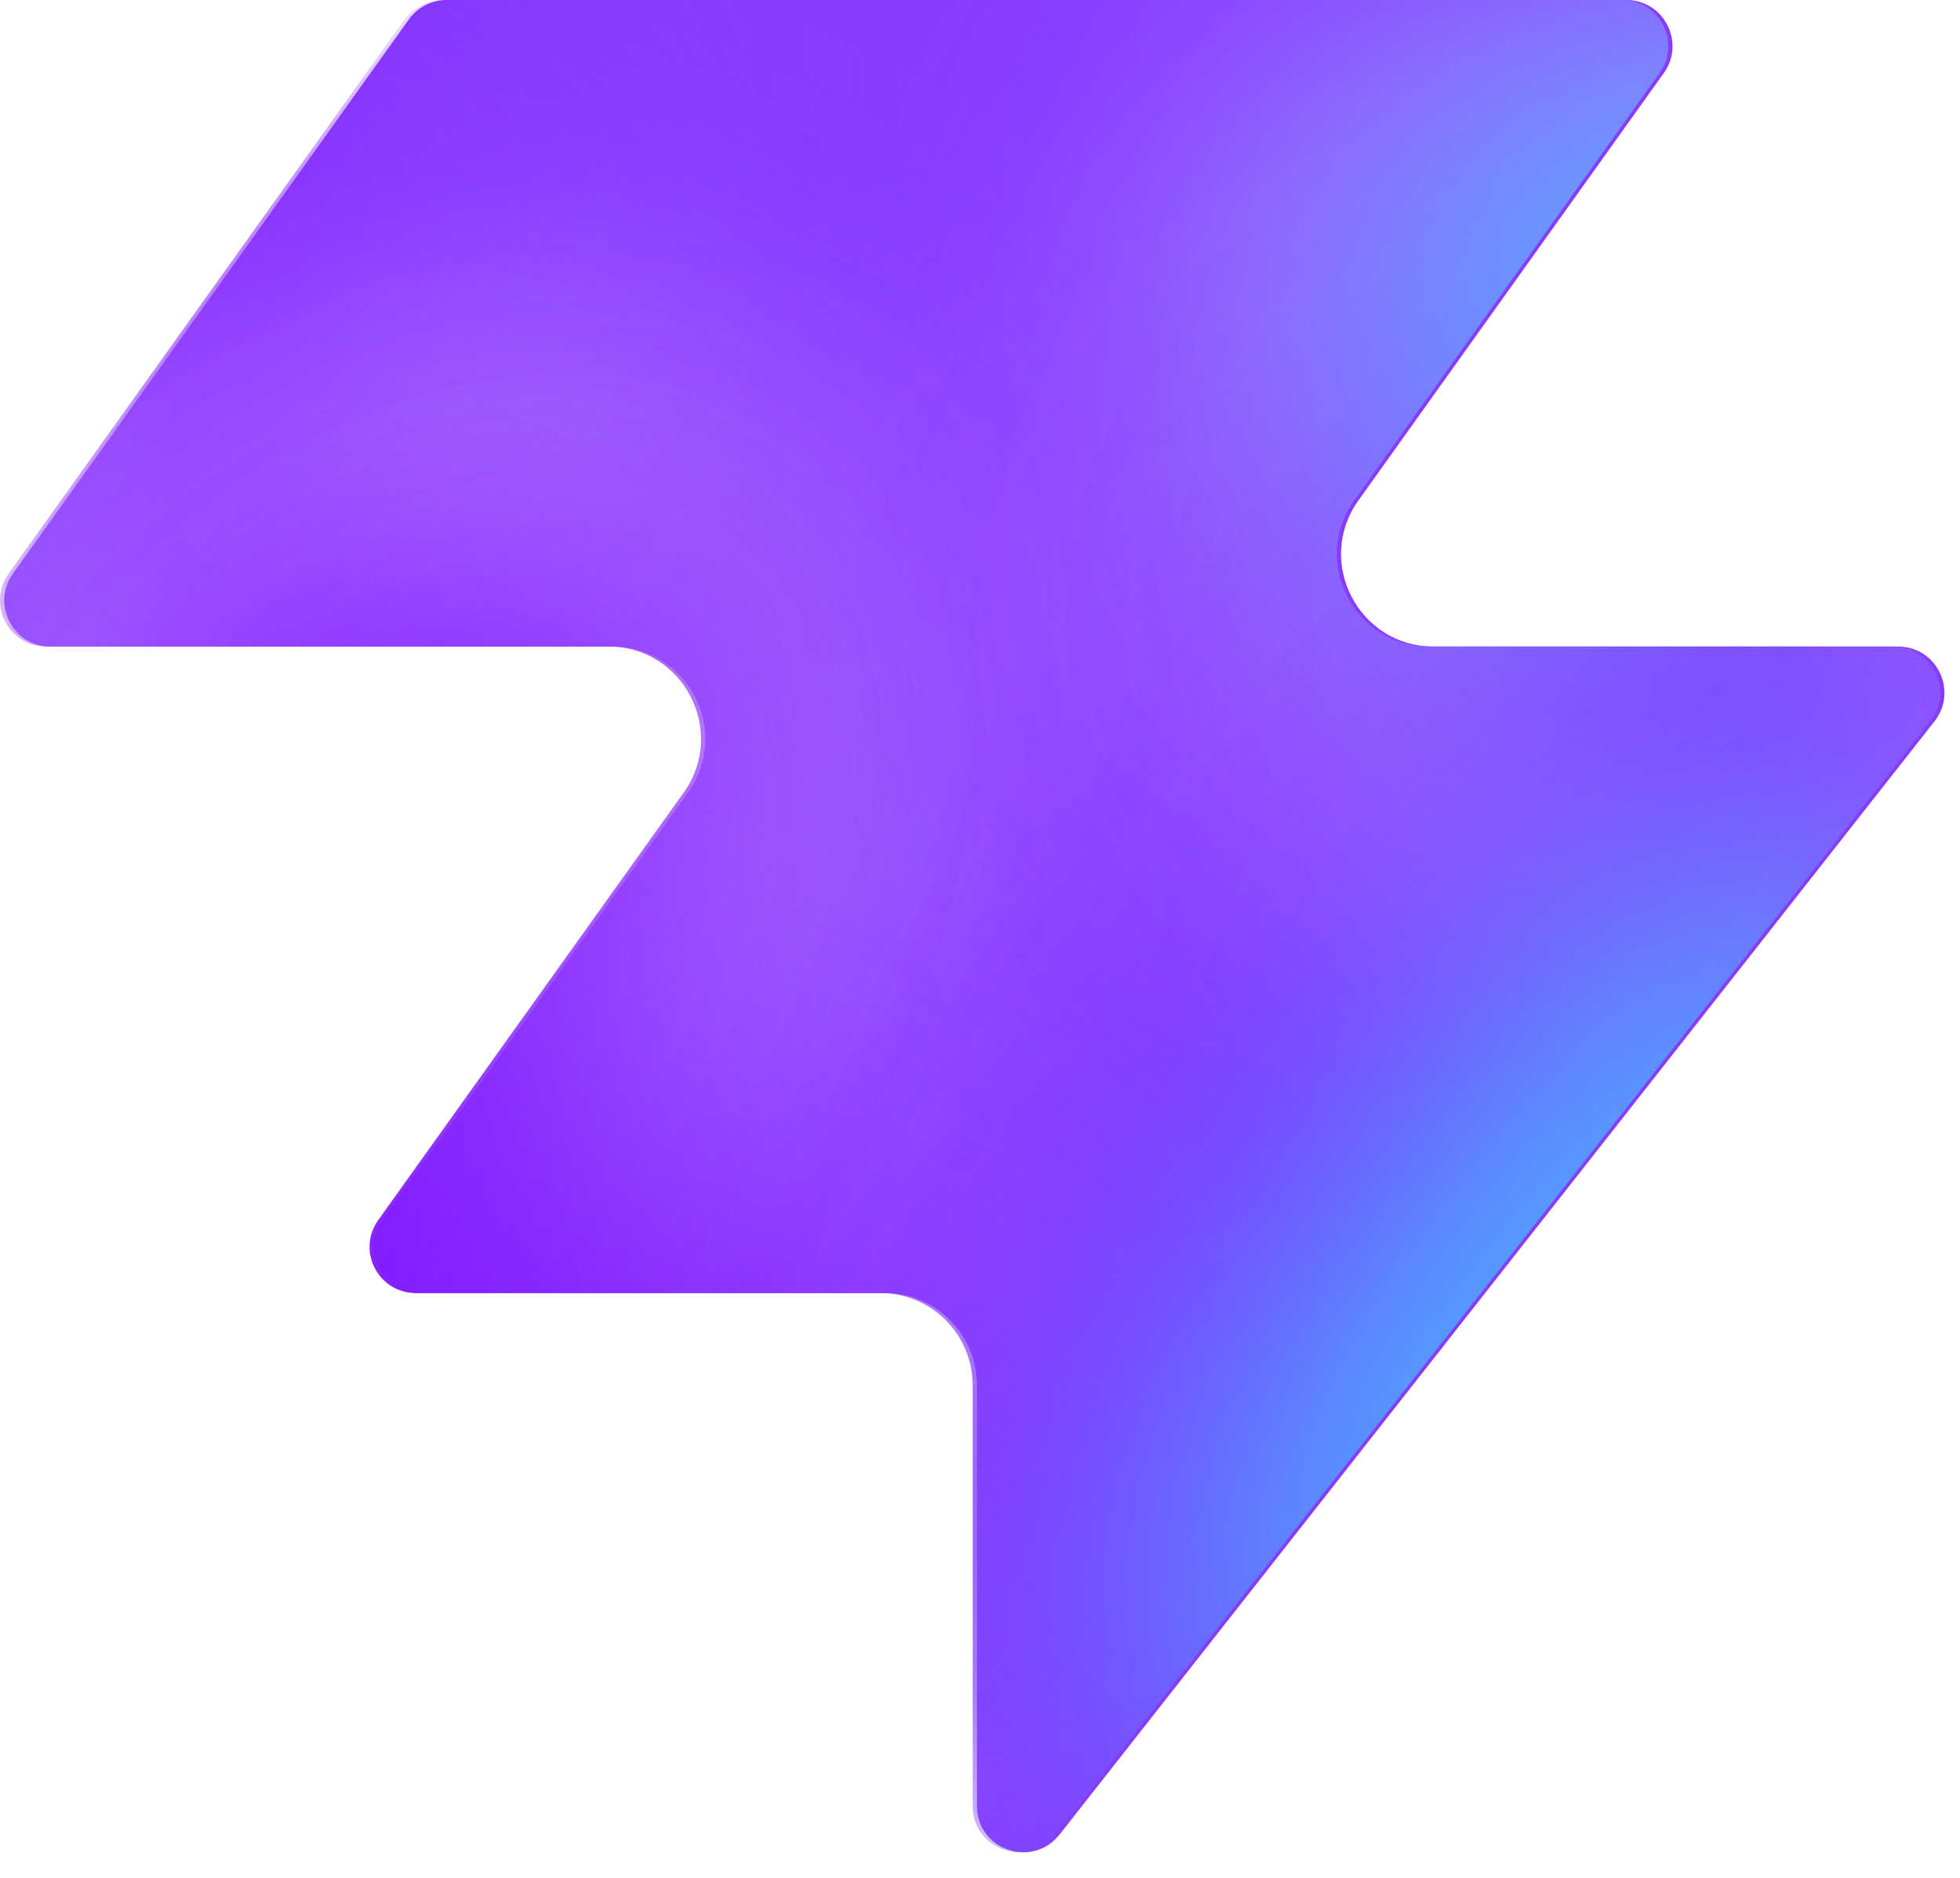
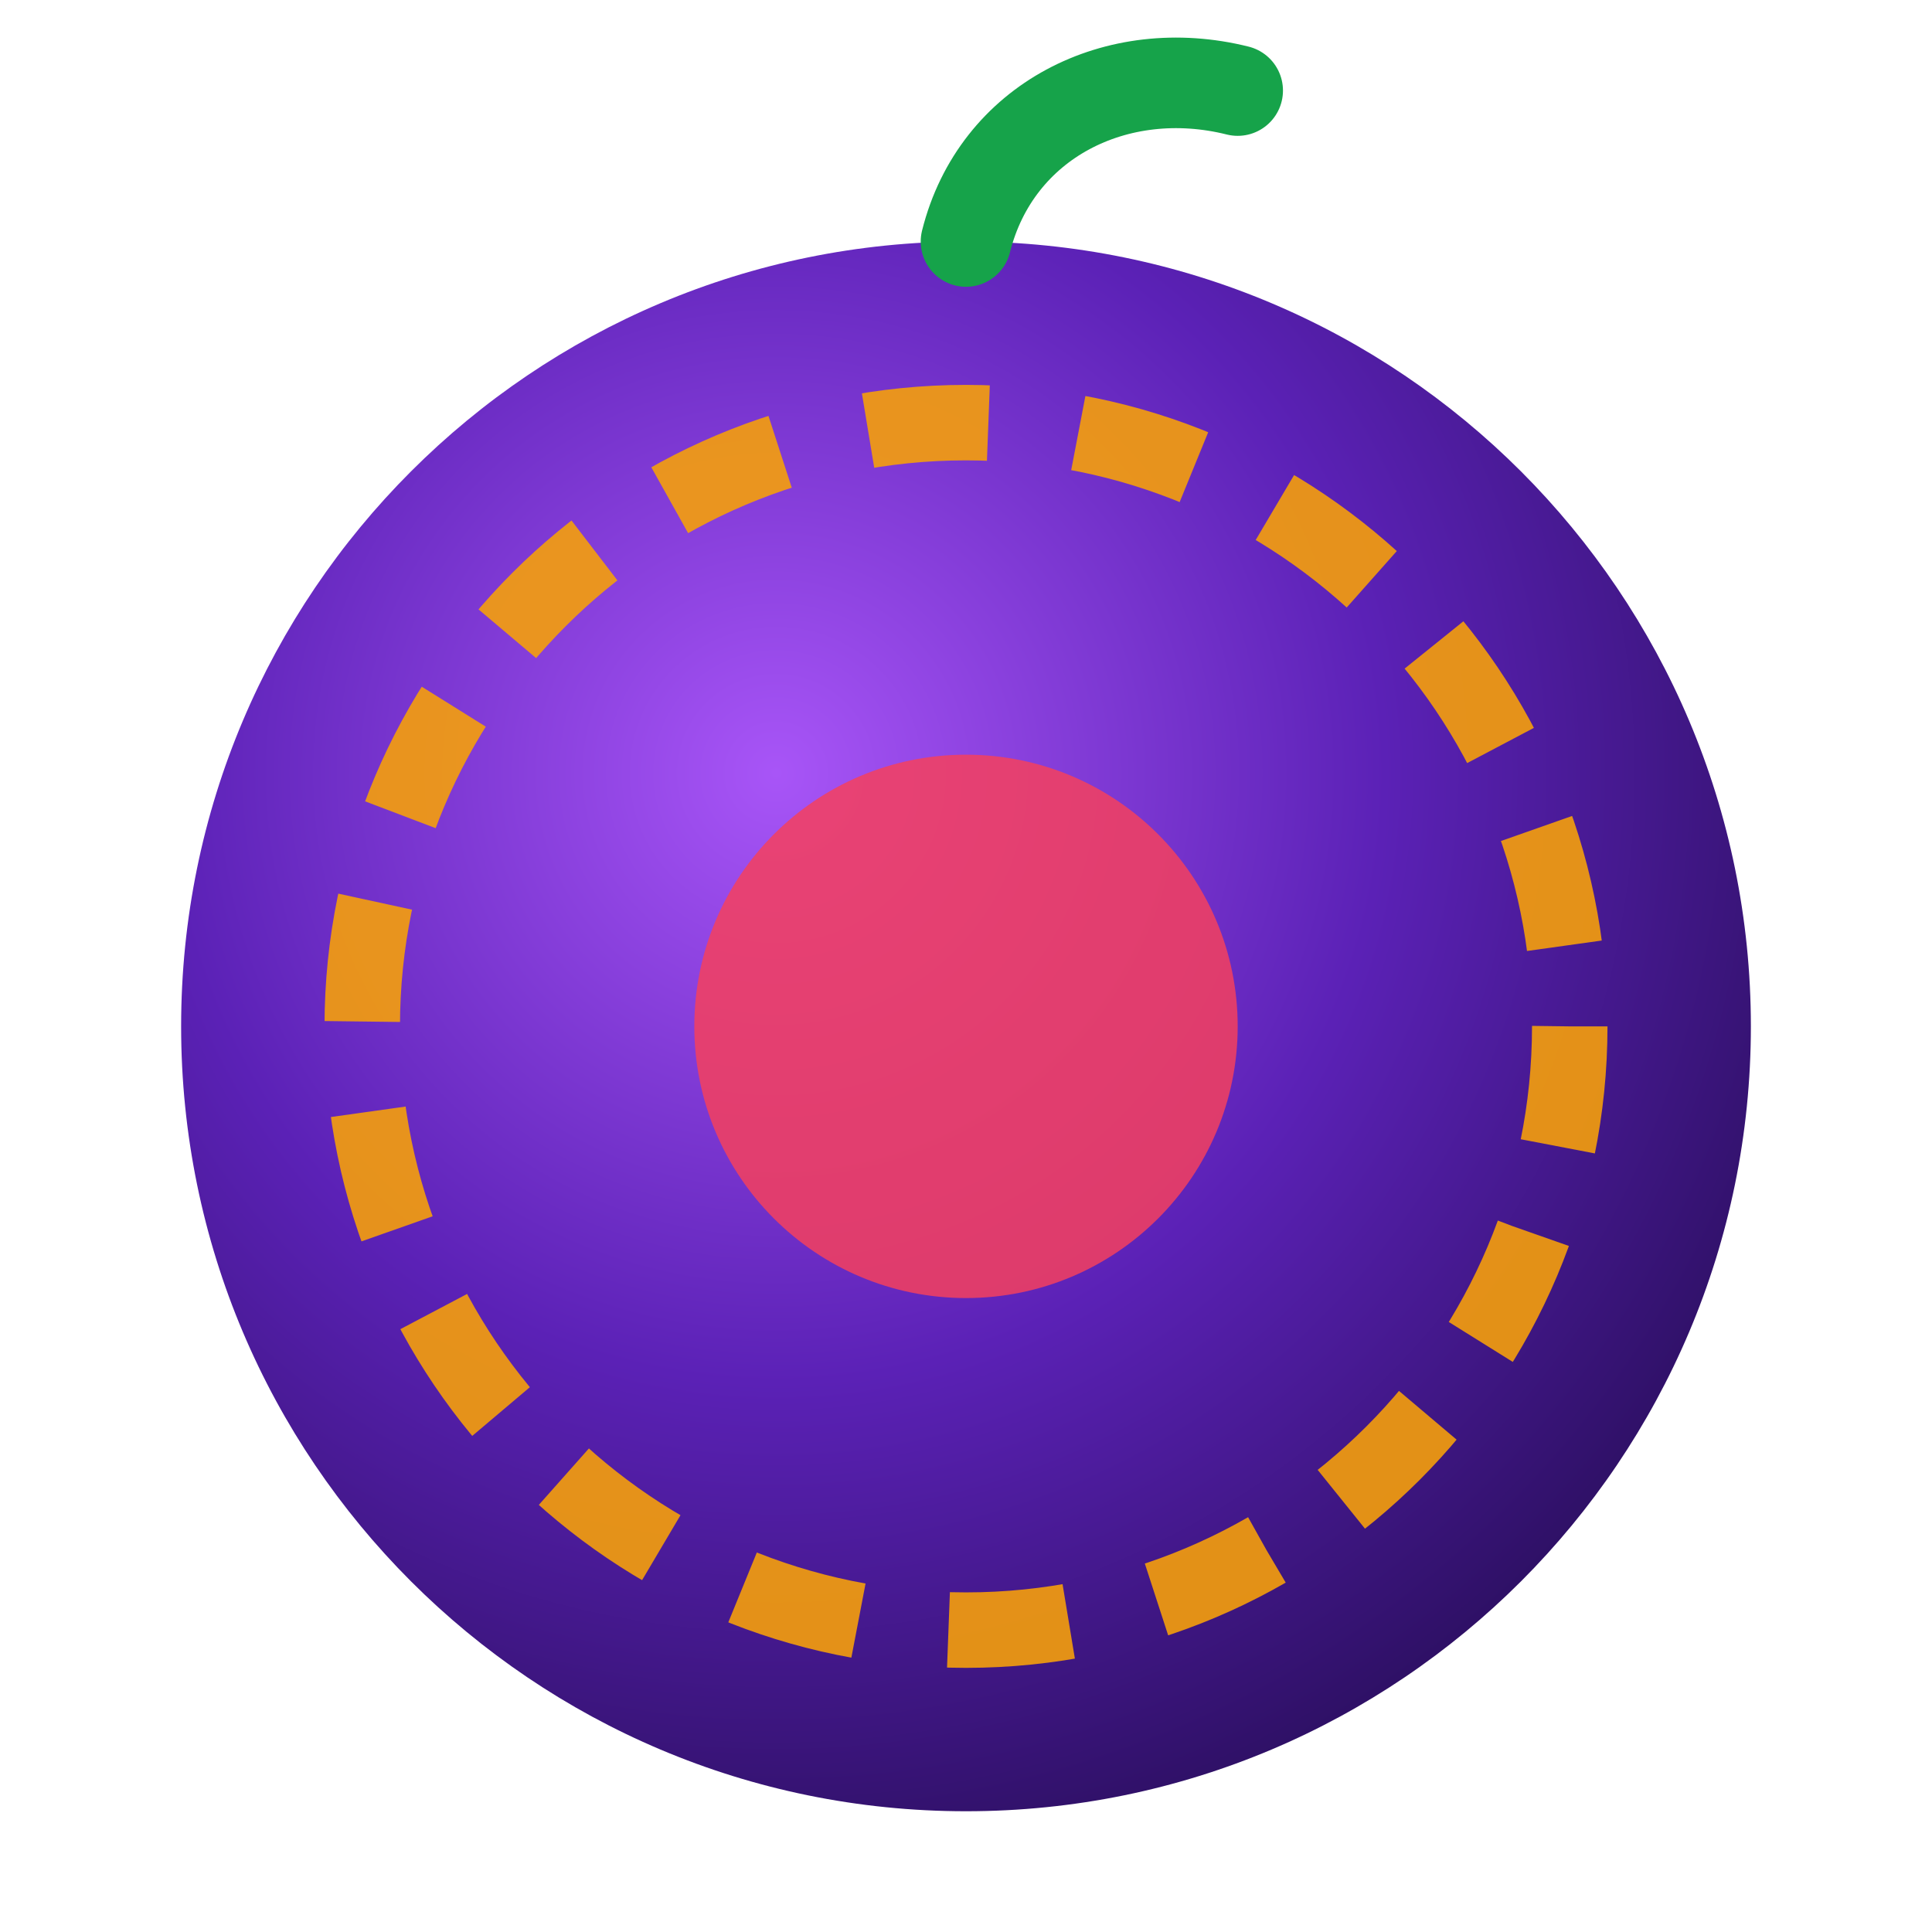
- <svg xmlns="http://www.w3.org/2000/svg" width="48" height="46" fill="none" viewBox="0 0 48 46">
-   <path fill="#863bff" d="M25.946 44.938c-.664.845-2.021.375-2.021-.698V33.937a2.26 2.26 0 0 0-2.262-2.262H10.287c-.92 0-1.456-1.04-.92-1.788l7.48-10.471c1.07-1.497 0-3.578-1.842-3.578H1.237c-.92 0-1.456-1.04-.92-1.788L10.013.474c.214-.297.556-.474.92-.474h28.894c.92 0 1.456 1.04.92 1.788l-7.48 10.471c-1.07 1.498 0 3.579 1.842 3.579h11.377c.943 0 1.473 1.088.89 1.83L25.947 44.94z" style="fill:#863bff;fill:color(display-p3 .525 .23 1);fill-opacity:1" />
-   <mask id="a" width="48" height="46" x="0" y="0" maskUnits="userSpaceOnUse" style="mask-type:alpha">
-     <path fill="#000" d="M25.842 44.938c-.664.844-2.021.375-2.021-.698V33.937a2.26 2.26 0 0 0-2.262-2.262H10.183c-.92 0-1.456-1.04-.92-1.788l7.48-10.471c1.07-1.498 0-3.579-1.842-3.579H1.133c-.92 0-1.456-1.04-.92-1.787L9.91.473c.214-.297.556-.474.92-.474h28.894c.92 0 1.456 1.04.92 1.788l-7.48 10.471c-1.07 1.498 0 3.578 1.842 3.578h11.377c.943 0 1.473 1.088.89 1.832L25.843 44.94z" style="fill:#000;fill-opacity:1" />
-   </mask>
-   <g mask="url(#a)">
-     <g filter="url(#b)">
-       <ellipse cx="5.508" cy="14.704" fill="#ede6ff" rx="5.508" ry="14.704" style="fill:#ede6ff;fill:color(display-p3 .927 .903 1);fill-opacity:1" transform="matrix(.00324 1 1 -.00324 -4.47 31.516)" />
-     </g>
-     <g filter="url(#c)">
-       <ellipse cx="10.399" cy="29.851" fill="#ede6ff" rx="10.399" ry="29.851" style="fill:#ede6ff;fill:color(display-p3 .927 .903 1);fill-opacity:1" transform="matrix(.00324 1 1 -.00324 -39.328 7.883)" />
-     </g>
-     <g filter="url(#d)">
-       <ellipse cx="5.508" cy="30.487" fill="#7e14ff" rx="5.508" ry="30.487" style="fill:#7e14ff;fill:color(display-p3 .492 .077 1);fill-opacity:1" transform="rotate(89.814 -25.913 -14.639)scale(1 -1)" />
-     </g>
-     <g filter="url(#e)">
-       <ellipse cx="5.508" cy="30.599" fill="#7e14ff" rx="5.508" ry="30.599" style="fill:#7e14ff;fill:color(display-p3 .492 .077 1);fill-opacity:1" transform="rotate(89.814 -32.644 -3.334)scale(1 -1)" />
-     </g>
-     <g filter="url(#f)">
-       <ellipse cx="5.508" cy="30.599" fill="#7e14ff" rx="5.508" ry="30.599" style="fill:#7e14ff;fill:color(display-p3 .492 .077 1);fill-opacity:1" transform="matrix(.00324 1 1 -.00324 -34.34 30.47)" />
-     </g>
-     <g filter="url(#g)">
-       <ellipse cx="14.072" cy="22.078" fill="#ede6ff" rx="14.072" ry="22.078" style="fill:#ede6ff;fill:color(display-p3 .927 .903 1);fill-opacity:1" transform="rotate(93.35 24.506 48.493)scale(-1 1)" />
-     </g>
-     <g filter="url(#h)">
-       <ellipse cx="3.47" cy="21.501" fill="#7e14ff" rx="3.47" ry="21.501" style="fill:#7e14ff;fill:color(display-p3 .492 .077 1);fill-opacity:1" transform="rotate(89.009 28.708 47.59)scale(-1 1)" />
-     </g>
-     <g filter="url(#i)">
-       <ellipse cx="3.47" cy="21.501" fill="#7e14ff" rx="3.47" ry="21.501" style="fill:#7e14ff;fill:color(display-p3 .492 .077 1);fill-opacity:1" transform="rotate(89.009 28.708 47.59)scale(-1 1)" />
-     </g>
-     <g filter="url(#j)">
-       <ellipse cx=".387" cy="8.972" fill="#7e14ff" rx="4.407" ry="29.108" style="fill:#7e14ff;fill:color(display-p3 .492 .077 1);fill-opacity:1" transform="rotate(39.51 .387 8.972)" />
-     </g>
-     <g filter="url(#k)">
-       <ellipse cx="47.523" cy="-6.092" fill="#7e14ff" rx="4.407" ry="29.108" style="fill:#7e14ff;fill:color(display-p3 .492 .077 1);fill-opacity:1" transform="rotate(37.892 47.523 -6.092)" />
-     </g>
-     <g filter="url(#l)">
-       <ellipse cx="41.412" cy="6.333" fill="#47bfff" rx="5.971" ry="9.665" style="fill:#47bfff;fill:color(display-p3 .28 .748 1);fill-opacity:1" transform="rotate(37.892 41.412 6.333)" />
-     </g>
-     <g filter="url(#m)">
-       <ellipse cx="-1.879" cy="38.332" fill="#7e14ff" rx="4.407" ry="29.108" style="fill:#7e14ff;fill:color(display-p3 .492 .077 1);fill-opacity:1" transform="rotate(37.892 -1.88 38.332)" />
-     </g>
-     <g filter="url(#n)">
-       <ellipse cx="-1.879" cy="38.332" fill="#7e14ff" rx="4.407" ry="29.108" style="fill:#7e14ff;fill:color(display-p3 .492 .077 1);fill-opacity:1" transform="rotate(37.892 -1.88 38.332)" />
-     </g>
-     <g filter="url(#o)">
-       <ellipse cx="35.651" cy="29.907" fill="#7e14ff" rx="4.407" ry="29.108" style="fill:#7e14ff;fill:color(display-p3 .492 .077 1);fill-opacity:1" transform="rotate(37.892 35.651 29.907)" />
-     </g>
-     <g filter="url(#p)">
-       <ellipse cx="38.418" cy="32.4" fill="#47bfff" rx="5.971" ry="15.297" style="fill:#47bfff;fill:color(display-p3 .28 .748 1);fill-opacity:1" transform="rotate(37.892 38.418 32.4)" />
-     </g>
-   </g>
+ <svg xmlns="http://www.w3.org/2000/svg" viewBox="0 0 64 64" role="img" aria-label="AçaíThermal Twin">
  <defs>
-     <filter id="b" width="60.045" height="41.654" x="-19.77" y="16.149" color-interpolation-filters="sRGB" filterUnits="userSpaceOnUse">
-       <feFlood flood-opacity="0" result="BackgroundImageFix" />
-       <feBlend in="SourceGraphic" in2="BackgroundImageFix" result="shape" />
-       <feGaussianBlur result="effect1_foregroundBlur_2002_17158" stdDeviation="7.659" />
-     </filter>
-     <filter id="c" width="90.34" height="51.437" x="-54.613" y="-7.533" color-interpolation-filters="sRGB" filterUnits="userSpaceOnUse">
-       <feFlood flood-opacity="0" result="BackgroundImageFix" />
-       <feBlend in="SourceGraphic" in2="BackgroundImageFix" result="shape" />
-       <feGaussianBlur result="effect1_foregroundBlur_2002_17158" stdDeviation="7.659" />
-     </filter>
-     <filter id="d" width="79.355" height="29.4" x="-49.64" y="2.03" color-interpolation-filters="sRGB" filterUnits="userSpaceOnUse">
-       <feFlood flood-opacity="0" result="BackgroundImageFix" />
-       <feBlend in="SourceGraphic" in2="BackgroundImageFix" result="shape" />
-       <feGaussianBlur result="effect1_foregroundBlur_2002_17158" stdDeviation="4.596" />
-     </filter>
-     <filter id="e" width="79.579" height="29.4" x="-45.045" y="20.029" color-interpolation-filters="sRGB" filterUnits="userSpaceOnUse">
-       <feFlood flood-opacity="0" result="BackgroundImageFix" />
-       <feBlend in="SourceGraphic" in2="BackgroundImageFix" result="shape" />
-       <feGaussianBlur result="effect1_foregroundBlur_2002_17158" stdDeviation="4.596" />
-     </filter>
-     <filter id="f" width="79.579" height="29.4" x="-43.513" y="21.178" color-interpolation-filters="sRGB" filterUnits="userSpaceOnUse">
-       <feFlood flood-opacity="0" result="BackgroundImageFix" />
-       <feBlend in="SourceGraphic" in2="BackgroundImageFix" result="shape" />
-       <feGaussianBlur result="effect1_foregroundBlur_2002_17158" stdDeviation="4.596" />
-     </filter>
-     <filter id="g" width="74.749" height="58.852" x="15.756" y="-17.901" color-interpolation-filters="sRGB" filterUnits="userSpaceOnUse">
-       <feFlood flood-opacity="0" result="BackgroundImageFix" />
-       <feBlend in="SourceGraphic" in2="BackgroundImageFix" result="shape" />
-       <feGaussianBlur result="effect1_foregroundBlur_2002_17158" stdDeviation="7.659" />
-     </filter>
-     <filter id="h" width="61.377" height="25.362" x="23.548" y="2.284" color-interpolation-filters="sRGB" filterUnits="userSpaceOnUse">
-       <feFlood flood-opacity="0" result="BackgroundImageFix" />
-       <feBlend in="SourceGraphic" in2="BackgroundImageFix" result="shape" />
-       <feGaussianBlur result="effect1_foregroundBlur_2002_17158" stdDeviation="4.596" />
-     </filter>
-     <filter id="i" width="61.377" height="25.362" x="23.548" y="2.284" color-interpolation-filters="sRGB" filterUnits="userSpaceOnUse">
-       <feFlood flood-opacity="0" result="BackgroundImageFix" />
-       <feBlend in="SourceGraphic" in2="BackgroundImageFix" result="shape" />
-       <feGaussianBlur result="effect1_foregroundBlur_2002_17158" stdDeviation="4.596" />
-     </filter>
-     <filter id="j" width="56.045" height="63.649" x="-27.636" y="-22.853" color-interpolation-filters="sRGB" filterUnits="userSpaceOnUse">
-       <feFlood flood-opacity="0" result="BackgroundImageFix" />
-       <feBlend in="SourceGraphic" in2="BackgroundImageFix" result="shape" />
-       <feGaussianBlur result="effect1_foregroundBlur_2002_17158" stdDeviation="4.596" />
-     </filter>
-     <filter id="k" width="54.814" height="64.646" x="20.116" y="-38.415" color-interpolation-filters="sRGB" filterUnits="userSpaceOnUse">
-       <feFlood flood-opacity="0" result="BackgroundImageFix" />
-       <feBlend in="SourceGraphic" in2="BackgroundImageFix" result="shape" />
-       <feGaussianBlur result="effect1_foregroundBlur_2002_17158" stdDeviation="4.596" />
-     </filter>
-     <filter id="l" width="33.541" height="35.313" x="24.641" y="-11.323" color-interpolation-filters="sRGB" filterUnits="userSpaceOnUse">
-       <feFlood flood-opacity="0" result="BackgroundImageFix" />
-       <feBlend in="SourceGraphic" in2="BackgroundImageFix" result="shape" />
-       <feGaussianBlur result="effect1_foregroundBlur_2002_17158" stdDeviation="4.596" />
-     </filter>
-     <filter id="m" width="54.814" height="64.646" x="-29.286" y="6.009" color-interpolation-filters="sRGB" filterUnits="userSpaceOnUse">
-       <feFlood flood-opacity="0" result="BackgroundImageFix" />
-       <feBlend in="SourceGraphic" in2="BackgroundImageFix" result="shape" />
-       <feGaussianBlur result="effect1_foregroundBlur_2002_17158" stdDeviation="4.596" />
-     </filter>
-     <filter id="n" width="54.814" height="64.646" x="-29.286" y="6.009" color-interpolation-filters="sRGB" filterUnits="userSpaceOnUse">
-       <feFlood flood-opacity="0" result="BackgroundImageFix" />
-       <feBlend in="SourceGraphic" in2="BackgroundImageFix" result="shape" />
-       <feGaussianBlur result="effect1_foregroundBlur_2002_17158" stdDeviation="4.596" />
-     </filter>
-     <filter id="o" width="54.814" height="64.646" x="8.244" y="-2.416" color-interpolation-filters="sRGB" filterUnits="userSpaceOnUse">
-       <feFlood flood-opacity="0" result="BackgroundImageFix" />
-       <feBlend in="SourceGraphic" in2="BackgroundImageFix" result="shape" />
-       <feGaussianBlur result="effect1_foregroundBlur_2002_17158" stdDeviation="4.596" />
-     </filter>
-     <filter id="p" width="39.409" height="43.623" x="18.713" y="10.588" color-interpolation-filters="sRGB" filterUnits="userSpaceOnUse">
-       <feFlood flood-opacity="0" result="BackgroundImageFix" />
-       <feBlend in="SourceGraphic" in2="BackgroundImageFix" result="shape" />
-       <feGaussianBlur result="effect1_foregroundBlur_2002_17158" stdDeviation="4.596" />
-     </filter>
+     <radialGradient id="baga" cx="38%" cy="34%" r="70%">
+       <stop offset="0%" stop-color="#a855f7" />
+       <stop offset="55%" stop-color="#5b21b6" />
+       <stop offset="100%" stop-color="#2e1065" />
+     </radialGradient>
  </defs>
+   <circle cx="32" cy="34" r="26" fill="url(#baga)" />
+   <circle cx="32" cy="34" r="20" fill="none" stroke="#f59e0b" stroke-width="2.5" stroke-dasharray="4 3" opacity="0.9" />
+   <circle cx="32" cy="34" r="9" fill="#f43f5e" opacity="0.85" />
+   <path d="M32 8 C33 4 37 2 41 3" fill="none" stroke="#16a34a" stroke-width="3" stroke-linecap="round" />
</svg>
